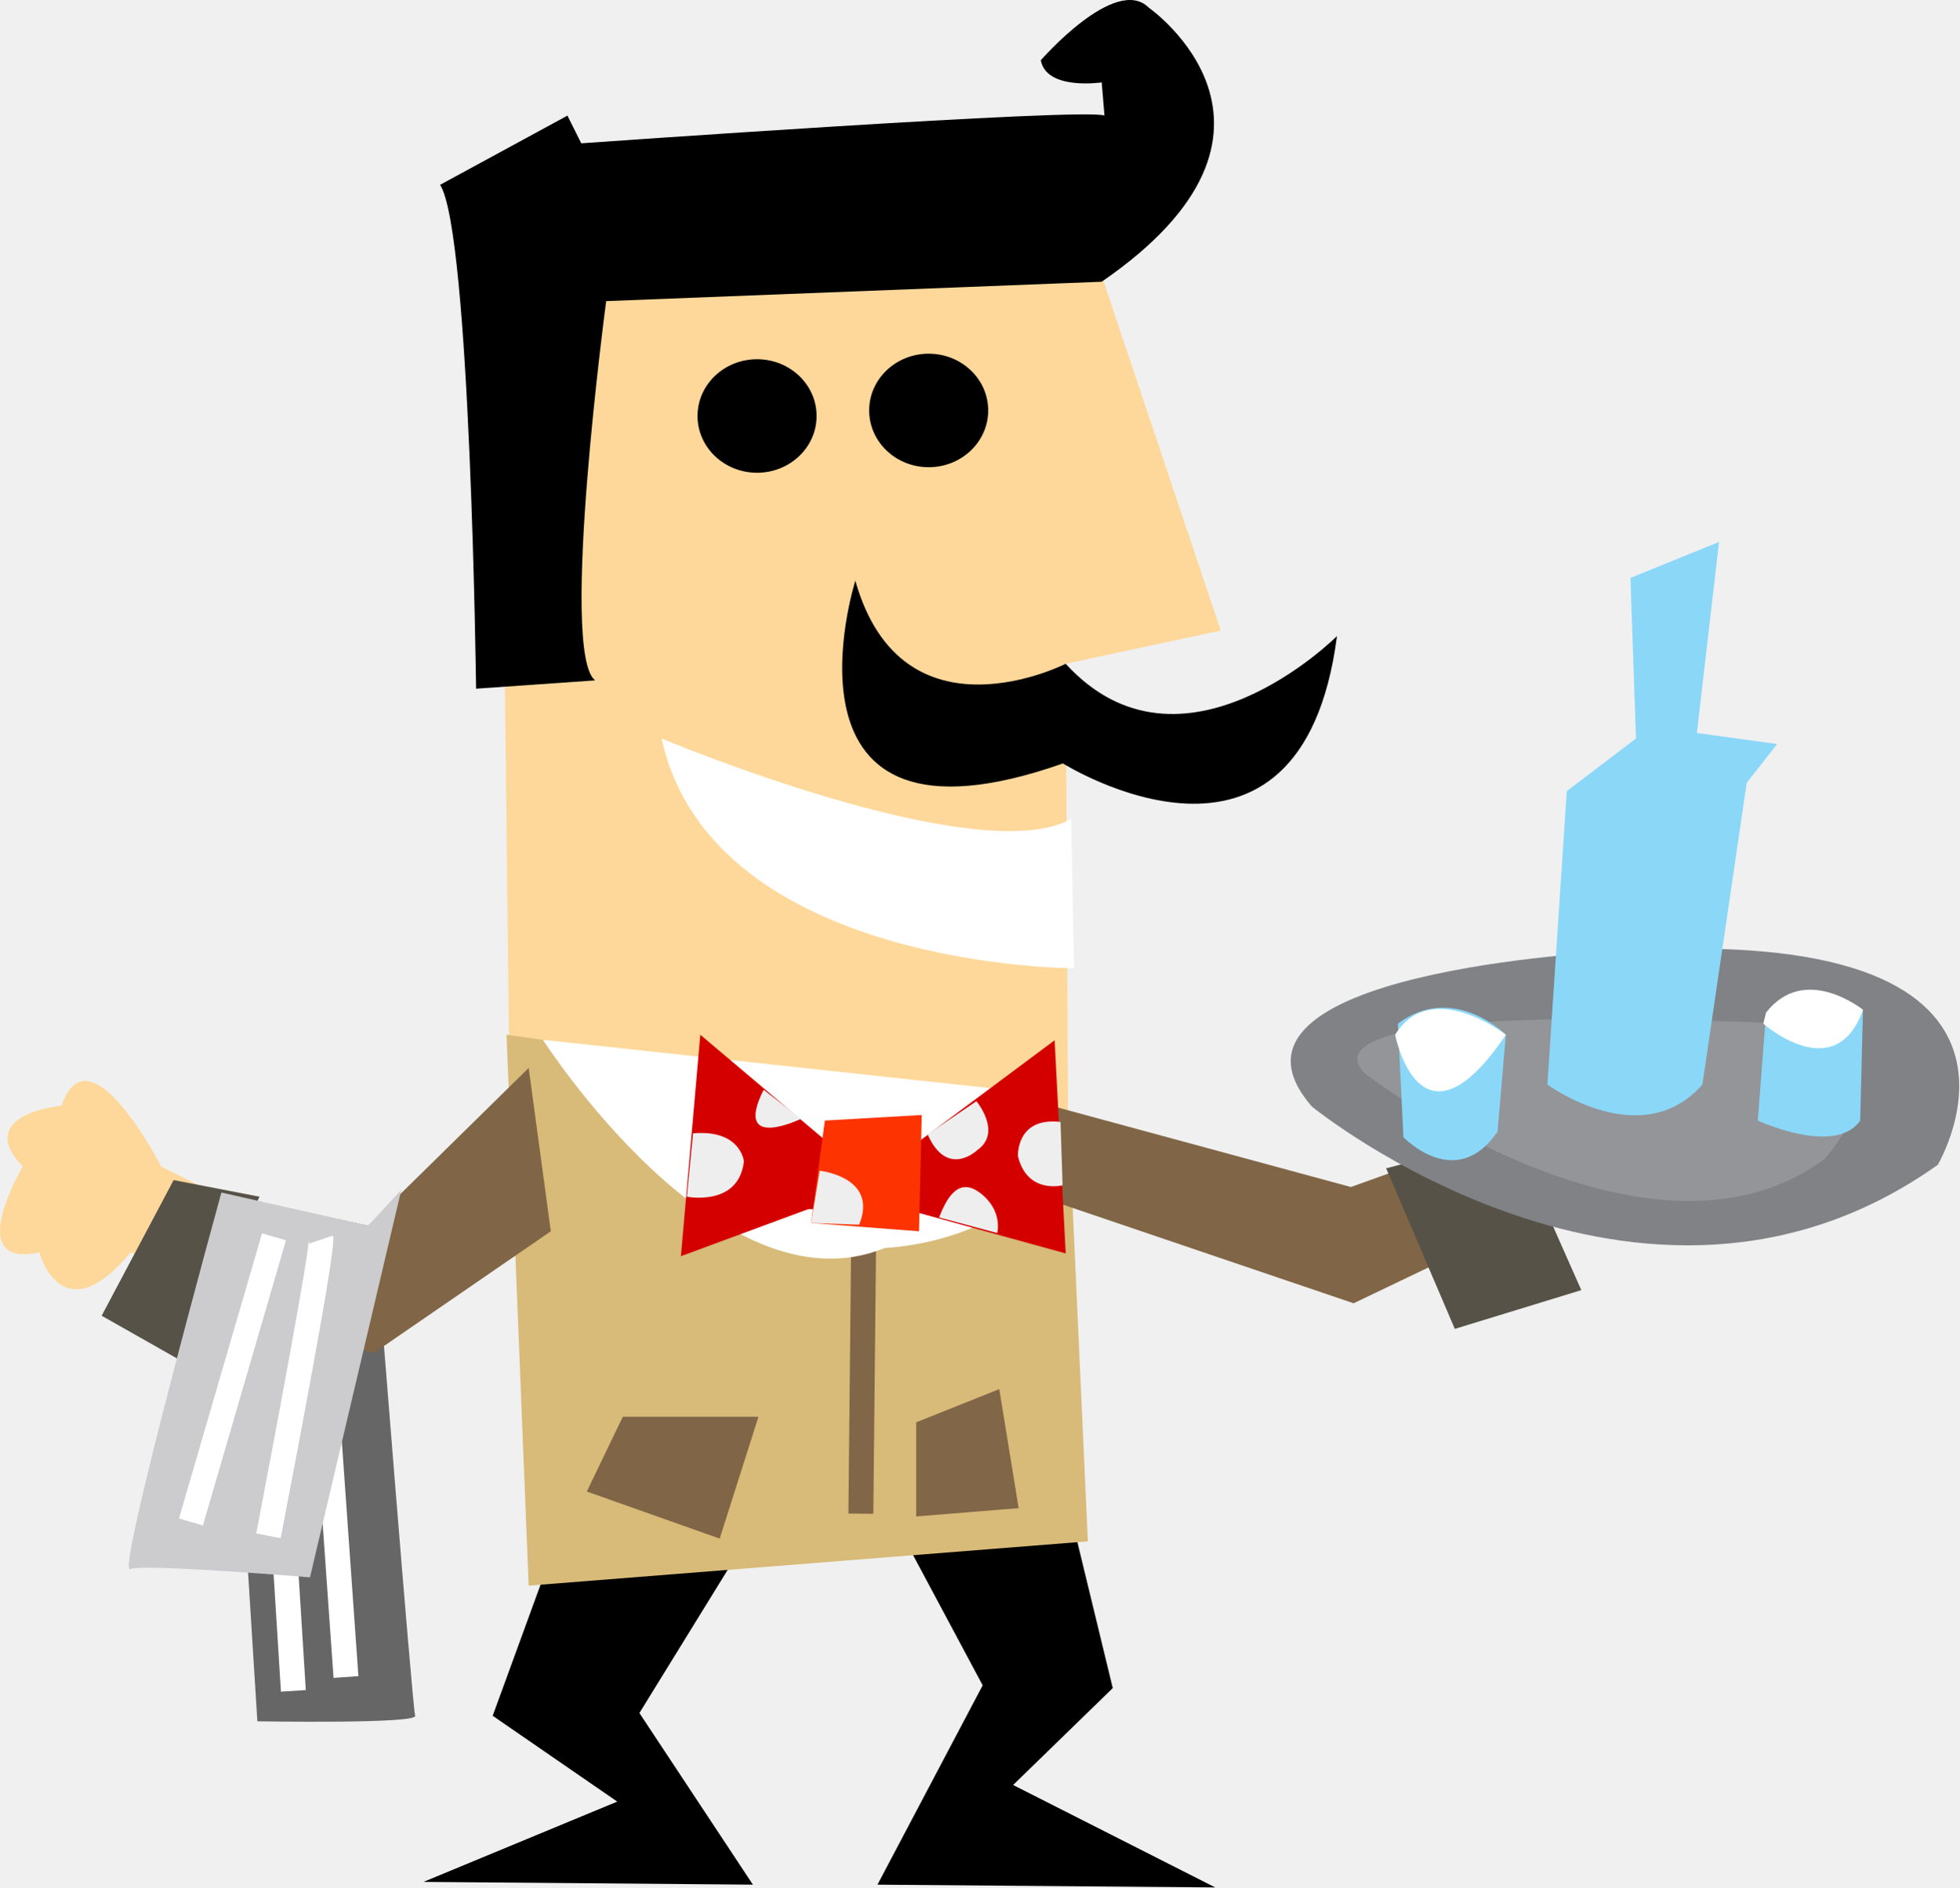
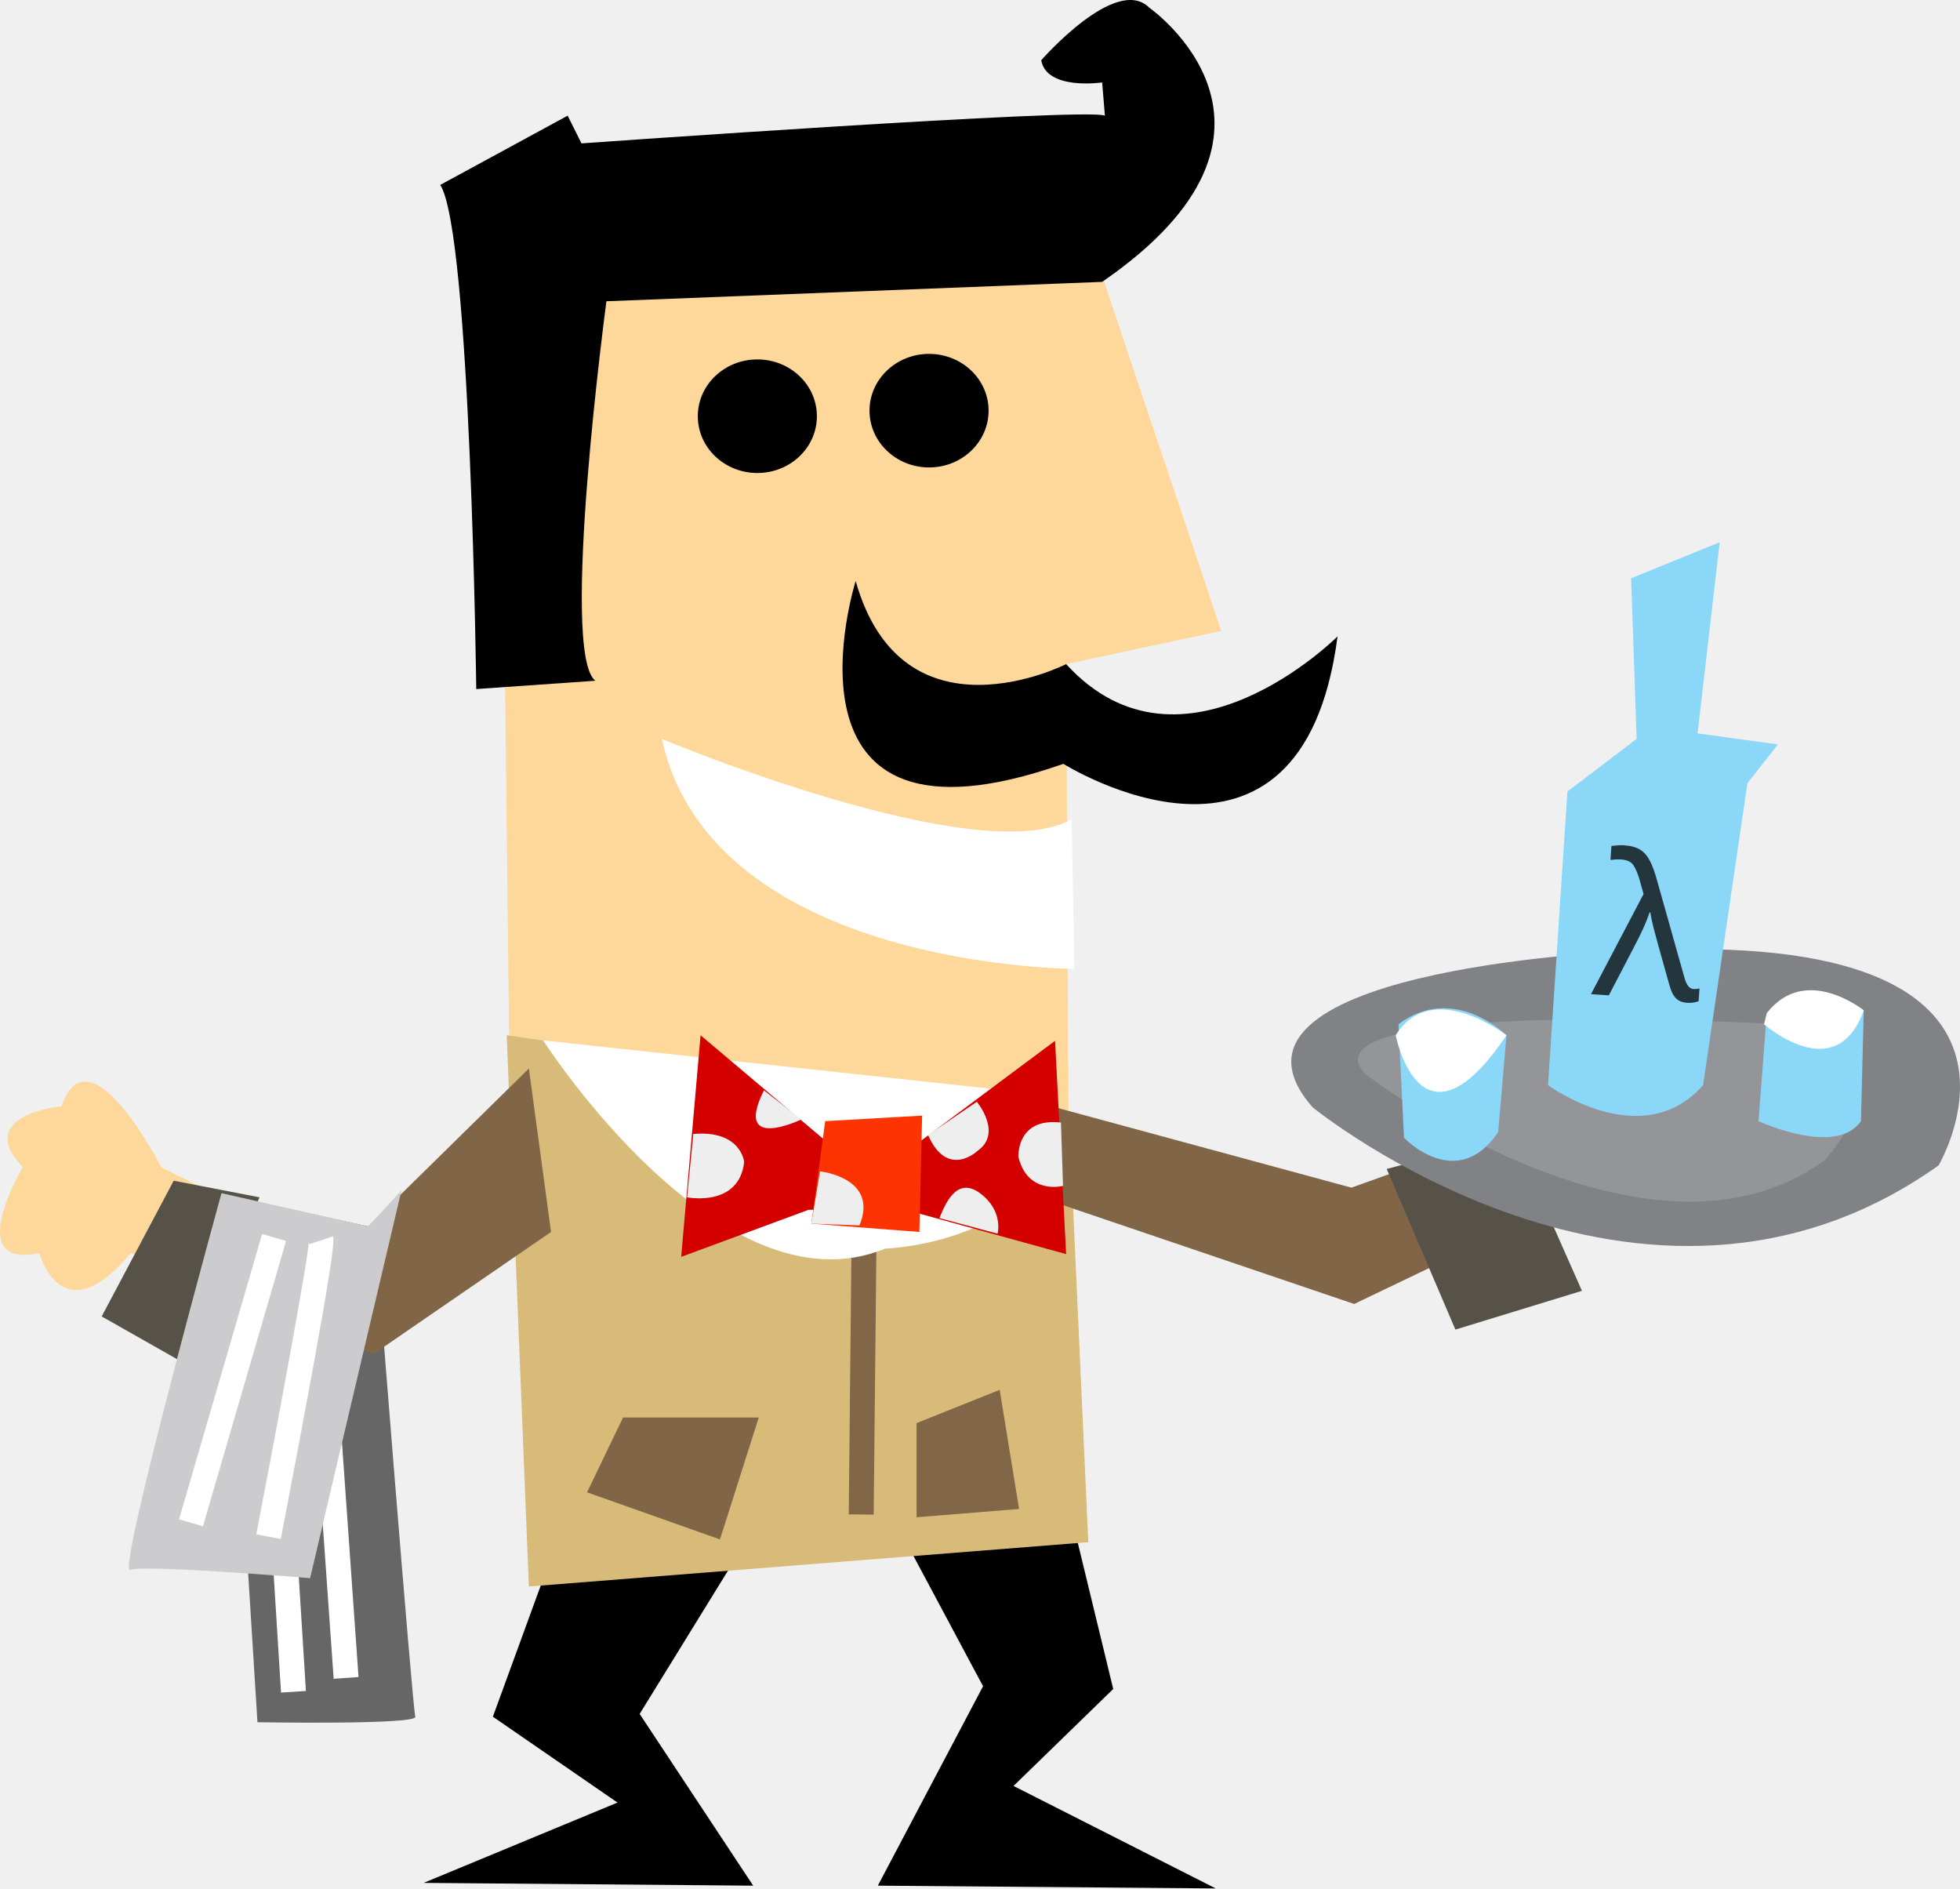
- <svg xmlns="http://www.w3.org/2000/svg" width="597.544" height="575.619" id="svg3289" version="1.1">
-   <defs id="defs3291">
-     </defs>
+ <svg xmlns="http://www.w3.org/2000/svg" version="1.1" id="svg3289" x="0px" y="0px" width="597.543px" height="575.619px" viewBox="0 0 597.543 575.619" enable-background="new 0 0 597.543 575.619" xml:space="preserve">
+   <defs>
+ 	
+ 	
+ 		</defs>
  <g id="layer1" transform="translate(-87.1063, -250.822)">
    <g id="g3678">
-       <polygon transform="matrix(2.53294, 0, 0, 2.53294, -788.261, 70.9815)" id="polygon4726" points="412.583,256.587 404.916,277.587 419.916,287.921 396.583,297.587 436.25,297.921 422.583,277.254 434.916,257.254" />
-       <polygon transform="matrix(2.53294, 0, 0, 2.53294, -788.261, 70.9815)" id="polygon4728" points="453.583,254.587 463.916,273.921 451.25,297.921 491.916,298.254 467.583,285.921 479.582,274.254 474.25,252.254" />
-       <polygon transform="matrix(2.53294, 0, 0, 2.53294, -788.261, 70.9815)" style="fill: rgb(253, 216, 154);" id="polygon4730" points="406.916,199.587 474.25,215.921 473.916,150.921 492.582,146.921 476.25,98.254 411.916,97.254 406.25,141.587" />
-       <path id="path4732" d="m 288.871,476.052 c 0,0 96.703,40.524 124.945,24.483 l 0.859,45.593 c 0,0 -110.401,0 -125.803,-70.076 z" style="fill: rgb(255, 255, 255);" />
-       <path id="path4734" d="m 412.139,453.255 c 0,0 -49.813,25.329 -64.167,-25.329 0,0 -27.862,87.807 63.321,55.725 0,0 72.614,45.59 83.587,-38.84 0,0 -47.28,47.282 -82.741,8.445 z" />
-       <polygon transform="matrix(2.53294, 0, 0, 2.53294, -788.261, 70.9815)" id="polygon4736" points="474.25,205.254 406.583,195.587 409.25,261.921 476.582,256.587" style="fill: rgb(216, 186, 121);" />
-       <polygon transform="matrix(2.53294, 0, 0, 2.53294, -788.261, 70.9815)" id="polygon4738" points="416.25,250.587 420.583,241.587 436.916,241.587 432.25,256.254" style="fill: rgb(128, 102, 70);" />
-       <polygon transform="matrix(2.53294, 0, 0, 2.53294, -788.261, 70.9815)" id="polygon4740" points="468.25,252.587 455.916,253.587 455.916,242.254 465.916,238.254" style="fill: rgb(129, 102, 71);" />
-       <g style="fill: rgb(129, 102, 71);" transform="matrix(2.53294, 0, 0, 2.53294, -788.261, 70.9815)" id="g4742">
-         <polygon id="polygon4744" points="448.083,220.571 451.083,220.603 450.75,253.27 447.75,253.238" style="fill: rgb(129, 102, 71);" />
+       <polygon id="polygon4726" points="256.787,720.901 237.367,774.093 275.361,800.268 216.26,824.752 316.734,825.597     282.116,773.249 313.355,722.591   " />
+       <polygon id="polygon4728" points="360.638,715.835 386.81,764.806 354.728,825.597 457.732,826.441 396.099,795.202     426.492,765.65 412.986,709.926   " />
+       <polygon id="polygon4730" fill="#FDD89A" points="242.432,576.523 412.986,617.896 412.14,453.256 459.419,443.124     418.052,319.853 255.098,317.32 240.746,429.613   " />
+       <path id="path4732" fill="#FFFFFF" d="M288.871,476.052c0,0,96.703,40.524,124.944,24.483l0.859,45.593    C414.675,546.128,304.274,546.128,288.871,476.052z" />
+       <path id="path4734" d="M412.14,453.255c0,0-49.813,25.33-64.167-25.33c0,0-27.862,87.807,63.322,55.725    c0,0,72.613,45.591,83.586-38.84C494.88,444.81,447.601,492.093,412.14,453.255L412.14,453.255z" />
+       <polygon id="polygon4736" fill="#D8BA79" points="412.986,590.878 241.589,566.391 248.345,734.412 418.892,720.901   " />
+       <polygon id="polygon4738" fill="#806646" points="266.075,705.703 277.051,682.907 318.421,682.907 306.602,720.057   " />
+       <polygon id="polygon4740" fill="#816647" points="397.788,710.769 366.547,713.302 366.547,684.596 391.876,674.465   " />
+       <g id="g4742" transform="matrix(2.53294, 0, 0, 2.53294, -788.261, 70.9815)">
+         <polygon id="polygon4744" fill="#816647" points="448.083,220.571 451.083,220.603 450.75,253.27 447.75,253.238    " />
      </g>
-       <path id="path4746" d="m 252.691,567.941 c 0,0 53.85,84.137 104.273,63.483 0,0 56.203,-1.94 51.968,-46.611 l -156.242,-16.872 z" style="fill: rgb(255, 255, 255);" />
-       <path id="path4748" d="m 165.598,775.779 c 0,0 48.972,0.846 48.126,-1.687 -0.841,-2.533 -11.819,-141.845 -11.819,-141.845 l -32.928,6.753 -8.445,55.725 5.066,81.054 z" style="fill: rgb(102, 102, 102);" />
-       <g transform="matrix(2.53294, 0, 0, 2.53294, -788.261, 70.9815)" id="g4750">
-         <polygon id="polygon4752" points="381.08,253.159 382.413,274.493 379.419,274.681 378.086,253.347" style="fill: rgb(255, 255, 255);" />
+       <path id="path4746" fill="#FFFFFF" d="M252.691,567.942c0,0,53.851,84.136,104.273,63.482c0,0,56.203-1.94,51.969-46.611    L252.691,567.942L252.691,567.942z" />
+       <path id="path4748" fill="#666666" d="M165.598,775.779c0,0,48.972,0.846,48.125-1.687    c-0.841-2.533-11.818-141.845-11.818-141.845l-32.928,6.753l-8.445,55.725L165.598,775.779z" />
+       <g id="g4750" transform="matrix(2.53294, 0, 0, 2.53294, -788.261, 70.9815)">
+         <polygon id="polygon4752" fill="#FFFFFF" points="381.08,253.159 382.413,274.493 379.419,274.681 378.086,253.347    " />
      </g>
-       <g transform="matrix(2.53294, 0, 0, 2.53294, -788.261, 70.9815)" id="g4754">
-         <polygon id="polygon4756" points="386.746,244.481 388.746,272.815 385.754,273.026 383.754,244.692" style="fill: rgb(255, 255, 255);" />
+       <g id="g4754" transform="matrix(2.53294, 0, 0, 2.53294, -788.261, 70.9815)">
+         <polygon id="polygon4756" fill="#FFFFFF" points="386.746,244.481 388.746,272.815 385.754,273.026 383.754,244.692    " />
      </g>
-       <polygon transform="matrix(2.53294, 0, 0, 2.53294, -788.261, 70.9815)" id="polygon4758" points="367.25,213.587 361.25,224.587 390.583,233.921 411.916,219.253 409.25,199.587 389.916,218.587" style="fill: rgb(128, 102, 70);" />
-       <polygon transform="matrix(2.53294, 0, 0, 2.53294, -788.261, 70.9815)" id="polygon4760" points="468.916,203.254 508.25,213.921 530.582,205.921 539.916,212.921 508.582,227.921 471.25,215.254" style="fill: rgb(128, 102, 70);" />
-       <path style="fill: rgb(253, 216, 154);" id="path4762" d="m 161.591,619.261 -25.329,-12.665 c 0,0 -21.953,-43.06 -30.395,-18.574 0,0 -27.021,2.53 -11.824,18.574 0,0 -18.574,31.241 5.066,26.175 0,0 6.755,25.329 27.862,0 l 31.241,11.819 3.379,-25.329 z" />
-       <polygon transform="matrix(2.53294, 0, 0, 2.53294, -788.261, 70.9815)" id="polygon4764" points="366.5,213.087 357.833,229.421 367.833,235.087 376.833,215.087" style="fill: rgb(86, 82, 72);" />
-       <path id="path4766" d="m 154.626,614.517 c 0,0 -32.085,116.515 -27.862,114.828 4.22,-1.692 54.879,2.533 54.879,2.533 l 27.862,-118.207 -10.132,10.978 -44.747,-10.132 z" style="fill: rgb(204, 204, 207);" />
-       <g transform="matrix(2.53294, 0, 0, 2.53294, -788.261, 70.9815)" id="g4768">
-         <polygon id="polygon4770" points="377.143,219.501 380.023,220.341 370.023,254.673 367.143,253.833" style="fill: rgb(255, 255, 255);" />
+       <polygon id="polygon4758" fill="#806646" points="141.961,611.985 126.763,639.846 201.062,663.489 255.097,626.337     248.345,576.523 199.373,624.649   " />
+       <polygon id="polygon4760" fill="#806646" points="399.476,585.811 499.105,612.831 555.671,592.567 579.314,610.298     499.947,648.292 405.386,616.207   " />
+       <path id="path4762" fill="#FDD89A" d="M161.591,619.261l-25.329-12.665c0,0-21.953-43.06-30.396-18.574    c0,0-27.021,2.531-11.824,18.574c0,0-18.574,31.242,5.066,26.176c0,0,6.755,25.329,27.862,0l31.241,11.818L161.591,619.261z" />
+       <polygon id="polygon4764" fill="#565248" points="140.061,610.718 118.108,652.092 143.438,666.443 166.234,615.784   " />
+       <path id="path4766" fill="#CCCCCF" d="M154.626,614.517c0,0-32.085,116.515-27.862,114.828c4.22-1.692,54.878,2.533,54.878,2.533    l27.862-118.208l-10.132,10.979L154.626,614.517z" />
+       <g id="g4768" transform="matrix(2.53294, 0, 0, 2.53294, -788.261, 70.9815)">
+         <polygon id="polygon4770" fill="#FFFFFF" points="377.143,219.501 380.023,220.341 370.023,254.673 367.143,253.833    " />
      </g>
-       <g transform="matrix(2.53294, 0, 0, 2.53294, -788.261, 70.9815)" id="g4772">
-         <path id="path4774" d="m 379.389,256.204 -2.944,-0.566 c 2.442,-12.709 6.319,-33.518 6.317,-35.253 0,0.007 10e-4,0.15 0.064,0.342 l 2.847,-0.947 c 0.148,0.445 0.456,1.371 -6.284,36.424 l 0,0 z" style="fill: rgb(255, 255, 255);" />
+       <g id="g4772" transform="matrix(2.53294, 0, 0, 2.53294, -788.261, 70.9815)">
+         <path id="path4774" fill="#FFFFFF" d="M379.389,256.204l-2.944-0.566c2.442-12.709,6.319-33.518,6.317-35.253     c0,0.007,0.001,0.15,0.064,0.342l2.847-0.947C385.821,220.225,386.129,221.151,379.389,256.204L379.389,256.204L379.389,256.204z     " />
      </g>
-       <polygon transform="matrix(2.53294, 0, 0, 2.53294, -788.261, 70.9815)" id="polygon4776" points="444.916,208.253 429.916,195.587 427.582,222.253 442.916,216.587 454.582,216.587 473.916,221.921 472.582,196.253 455.582,208.921" style="fill: rgb(212, 0, 0);" />
-       <polygon transform="matrix(2.53294, 0, 0, 2.53294, -788.261, 70.9815)" id="polygon4778" points="456.582,205.253 444.916,205.921 443.25,218.253 456.25,219.253" style="fill: rgb(253, 51, 1);" />
-       <polygon transform="matrix(2.53294, 0, 0, 2.53294, -788.261, 70.9815)" id="polygon4780" points="527.731,207.671 512.5,211.671 520.768,231.003 536,226.337" style="fill: rgb(86, 82, 72);" />
-       <ellipse transform="matrix(2.53294, 0, 0, 2.53294, -788.261, 70.9815)" id="ellipse4782" ry="6.834" rx="7.167" cy="121.087" cx="436.75" d="m 443.917,121.087 c 0,3.774 -3.209,6.834 -7.167,6.834 -3.958,0 -7.167,-3.06 -7.167,-6.834 0,-3.774 3.209,-6.834 7.167,-6.834 3.958,0 7.167,3.06 7.167,6.834 z" />
-       <ellipse transform="matrix(2.53294, 0, 0, 2.53294, -788.261, 70.9815)" id="ellipse4784" ry="6.833" rx="7.166" cy="120.42" cx="457.416" d="m 464.582,120.42 c 0,3.774 -3.208,6.833 -7.166,6.833 -3.958,0 -7.166,-3.059 -7.166,-6.833 0,-3.774 3.208,-6.833 7.166,-6.833 3.958,0 7.166,3.059 7.166,6.833 z" />
-       <path id="path4786" d="m 298.474,596.47 -1.9,19.314 c 0,0 15.831,3.166 17.414,-10.765 0,0 -0.95,-9.815 -15.514,-8.549 z" style="fill: rgb(238, 238, 238);" />
-       <path id="path4788" d="m 320.004,583.172 11.398,8.865 c 0,0 -20.897,10.132 -11.398,-8.865 z" style="fill: rgb(238, 238, 238);" />
-       <path id="path4790" d="m 337.101,607.868 c 0,0 18.047,1.9 12.031,16.464 l -14.668,-0.529 2.637,-15.935 z" style="fill: rgb(238, 238, 238);" />
-       <path id="path4792" d="m 370.029,596.787 14.881,-10.132 c 0,0 7.915,9.499 0.317,14.881 0,0 -9.182,8.865 -15.198,-4.749 z" style="fill: rgb(238, 238, 238);" />
-       <path id="path4794" d="m 373.512,622.116 17.731,4.749 c 0,0 1.9,-6.966 -5.382,-12.348 -7.282,-5.383 -10.765,3.799 -12.348,7.599 z" style="fill: rgb(238, 238, 238);" />
-       <path id="path4796" d="m 410.556,592.987 0.633,19.314 c 0,0 -10.765,2.85 -13.615,-8.865 0,0 -0.633,-12.031 12.981,-10.448 z" style="fill: rgb(238, 238, 238);" />
-       <path id="path4798" d="m 232.301,460.854 c 0,0 -1.687,-139.312 -10.975,-153.666 l 38.838,-21.107 4.222,8.442 c 0,0 154.507,-10.975 159.573,-8.442 l -0.841,-10.132 c 0,0 -16.89,2.533 -18.577,-6.755 0,0 22.796,-26.173 32.928,-16.041 0,0 53.192,37.148 -14.352,83.587 l -151.133,5.909 c 0,0 -14.354,107.227 -3.376,115.672 l -36.307,2.533 z" />
-       <path id="path4800" d="m 487.282,588.342 c 0,0 100.477,81.9 190.816,17.731 0,0 44.747,-75.142 -99.631,-65.01 0,0 -127.493,5.909 -91.186,47.28 z" style="fill: rgb(128, 130, 133);" />
-       <path id="path4802" d="m 503.325,578.21 c 0,0 86.12,65.856 140.158,26.175 0,0 32.082,-34.618 -13.511,-41.373 0,0 -148.597,-8.442 -126.647,15.198 z" style="fill: rgb(147, 149, 152);" />
-       <path id="path4804" d="m 625.752,559.639 -2.533,32.928 c 0,0 23.637,10.975 31.236,0 l 0.846,-33.774 c 0,0 -16.885,-13.508 -29.549,0.846 z" style="fill: rgb(139, 215, 248);" />
-       <path id="path4806" d="m 564.962,492.09 -5.912,89.499 c 0,0 28.703,21.11 47.28,0 l 13.511,-92.032 9.286,-11.819 -24.483,-3.379 6.753,-58.258 -27.016,10.978 1.687,48.972 -21.104,16.039 z" style="fill: rgb(139, 215, 248);" />
-       <path id="path4808" d="m 513.457,563.012 1.687,34.62 c 0,0 16.044,16.885 28.708,-1.692 l 2.533,-29.549 c 0,0 -16.044,-16.044 -32.928,-3.379 z" style="fill: rgb(139, 215, 248);" />
-       <path id="path4810" d="m 512.611,566.391 c 0,0 7.599,38.84 33.774,0 0,0 -22.796,-17.731 -33.774,0 z" style="fill: rgb(255, 255, 255);" />
-       <path id="path4812" d="m 624.906,563.012 c 0,0 21.95,19.423 30.395,-4.22 0,0 -17.731,-14.352 -29.549,0.846" style="fill: rgb(255, 255, 255);" />
+       <polygon id="polygon4776" fill="#D40000" points="338.684,598.473 300.69,566.391 294.779,633.934 333.618,619.583     363.168,619.583 412.14,633.094 408.761,568.079 365.701,600.166   " />
+       <polygon id="polygon4778" fill="#FD3301" points="368.234,590.876 338.684,592.567 334.465,623.803 367.393,626.337   " />
+       <polygon id="polygon4780" fill="#565248" points="548.451,597 509.87,607.132 530.814,656.098 569.394,644.28   " />
+       <ellipse id="ellipse4782" cx="318" cy="377.688" rx="18.154" ry="17.31">
+ 		</ellipse>
+       <ellipse id="ellipse4784" cx="370.346" cy="375.998" rx="18.151" ry="17.307">
+ 		</ellipse>
+       <path id="path4786" fill="#EEEEEE" d="M298.474,596.469l-1.9,19.314c0,0,15.831,3.166,17.414-10.766    C313.988,605.018,313.038,595.204,298.474,596.469z" />
+       <path id="path4788" fill="#EEEEEE" d="M320.004,583.173l11.398,8.865C331.402,592.038,310.505,602.169,320.004,583.173z" />
+       <path id="path4790" fill="#EEEEEE" d="M337.101,607.868c0,0,18.047,1.9,12.032,16.465l-14.668-0.529L337.101,607.868    L337.101,607.868z" />
+       <path id="path4792" fill="#EEEEEE" d="M370.029,596.787l14.881-10.132c0,0,7.915,9.498,0.316,14.881    C385.227,601.536,376.045,610.401,370.029,596.787z" />
+       <path id="path4794" fill="#EEEEEE" d="M373.512,622.116l17.73,4.749c0,0,1.899-6.966-5.382-12.348    C378.578,609.135,375.095,618.317,373.512,622.116z" />
+       <path id="path4796" fill="#EEEEEE" d="M410.556,592.987l0.633,19.314c0,0-10.764,2.849-13.613-8.866    C397.576,603.435,396.943,591.404,410.556,592.987L410.556,592.987z" />
+       <path id="path4798" d="M232.301,460.854c0,0-1.687-139.312-10.975-153.666l38.837-21.107l4.223,8.442    c0,0,154.506-10.975,159.573-8.442l-0.842-10.132c0,0-16.889,2.533-18.576-6.755c0,0,22.797-26.173,32.928-16.041    c0,0,53.193,37.148-14.352,83.587l-151.132,5.909c0,0-14.354,107.227-3.376,115.672L232.301,460.854L232.301,460.854z" />
+       <path id="path4800" fill="#808285" d="M487.283,588.342c0,0,100.477,81.9,190.816,17.731c0,0,44.746-75.143-99.631-65.011    C578.468,541.062,450.974,546.971,487.283,588.342L487.283,588.342z" />
+       <path id="path4802" fill="#939598" d="M503.326,578.21c0,0,86.119,65.856,140.158,26.176c0,0,32.082-34.617-13.512-41.373    C629.972,563.012,481.374,554.57,503.326,578.21L503.326,578.21z" />
+       <path id="path4804" fill="#8BD7F8" d="M625.751,559.638l-2.531,32.929c0,0,23.637,10.975,31.236,0l0.846-33.774    C655.302,558.793,638.417,545.284,625.751,559.638L625.751,559.638z" />
+       <path id="path4806" fill="#8BD7F8" d="M564.962,492.09l-5.912,89.499c0,0,28.703,21.109,47.279,0l13.512-92.031l9.285-11.819    l-24.484-3.379l6.754-58.258L584.38,427.08l1.686,48.972L564.962,492.09L564.962,492.09z" />
+       <path id="path4808" fill="#8BD7F8" d="M513.456,563.012l1.688,34.62c0,0,16.043,16.885,28.709-1.692l2.533-29.549    C546.386,566.391,530.341,550.347,513.456,563.012L513.456,563.012z" />
+       <path id="path4810" fill="#FFFFFF" d="M512.611,566.391c0,0,7.6,38.84,33.775,0C546.386,566.391,523.589,548.661,512.611,566.391z    " />
+       <path id="path4812" fill="#FFFFFF" d="M624.906,563.012c0,0,21.951,19.422,30.396-4.22c0,0-17.73-14.352-29.551,0.846" />
    </g>
  </g>
+   <rect x="486.482" y="263.396" transform="matrix(0.9976 0.0698 -0.0698 0.9976 21.3414 -34.5241)" fill="none" width="37" height="49.81" />
+   <text transform="matrix(0.9976 0.0698 -0.0698 0.9976 485.4057 303.0439)" fill="#23363E" font-family="'Times-Roman'" font-size="60">λ</text>
</svg>
